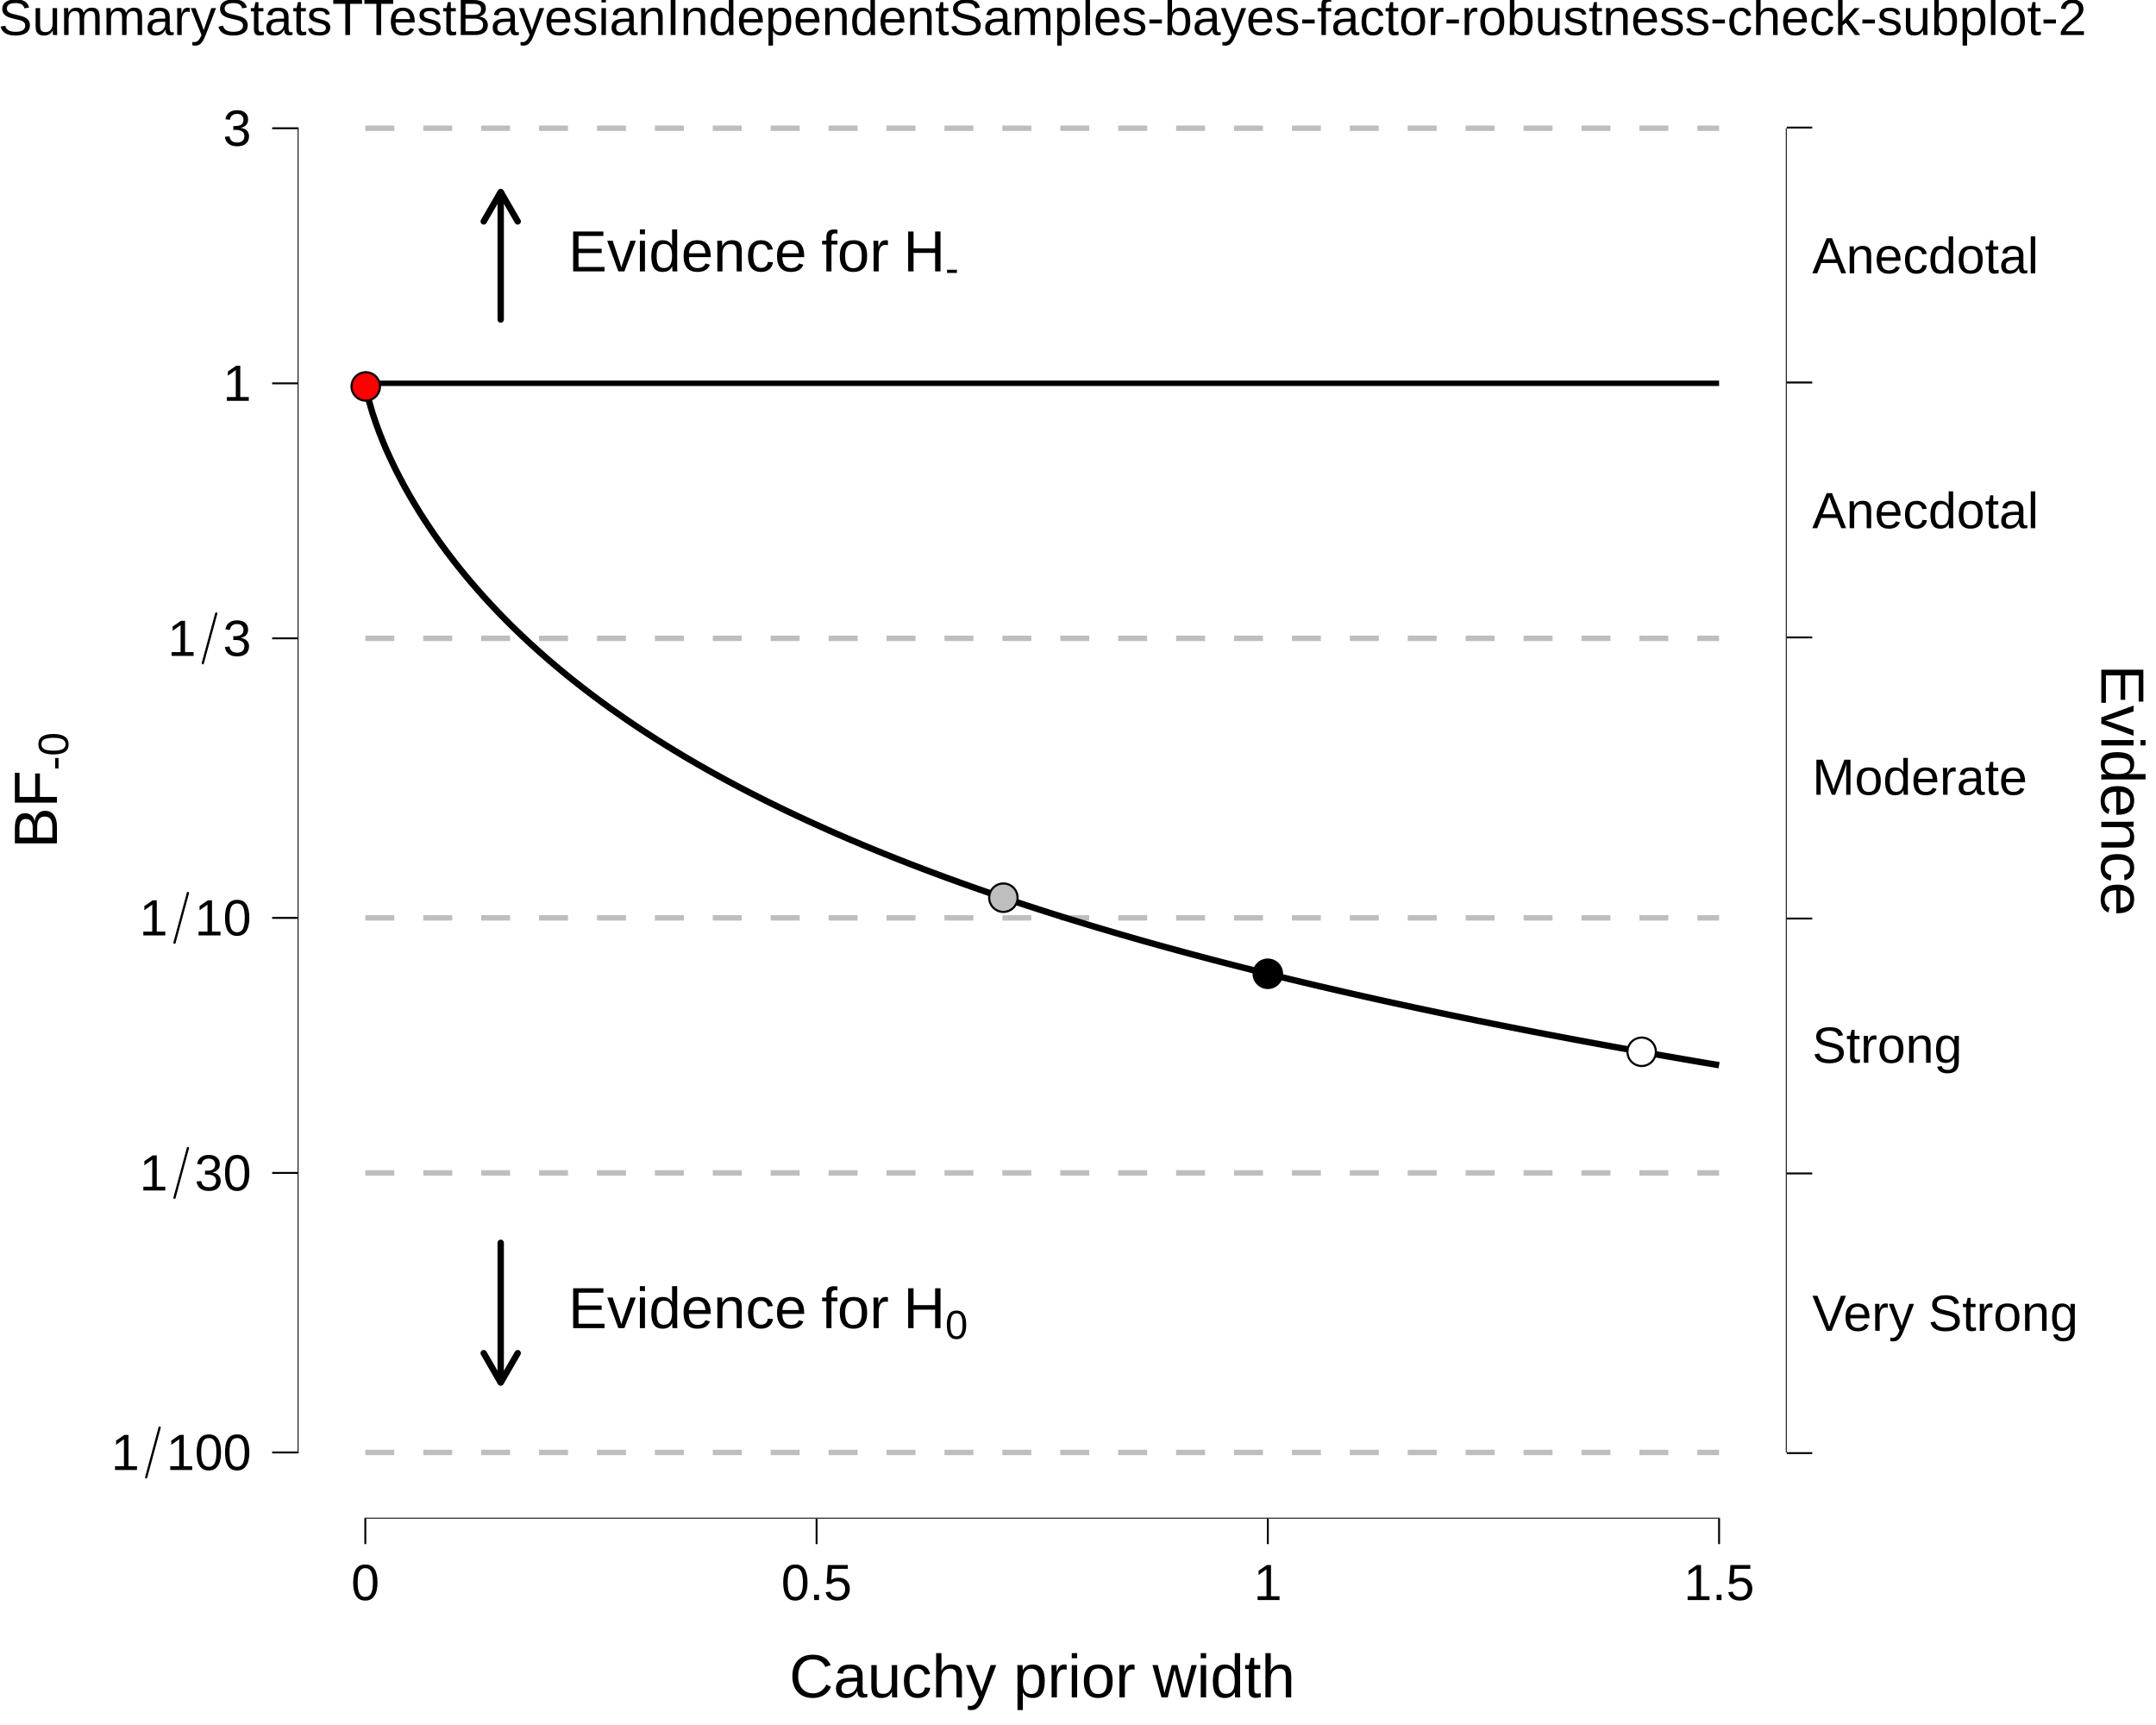
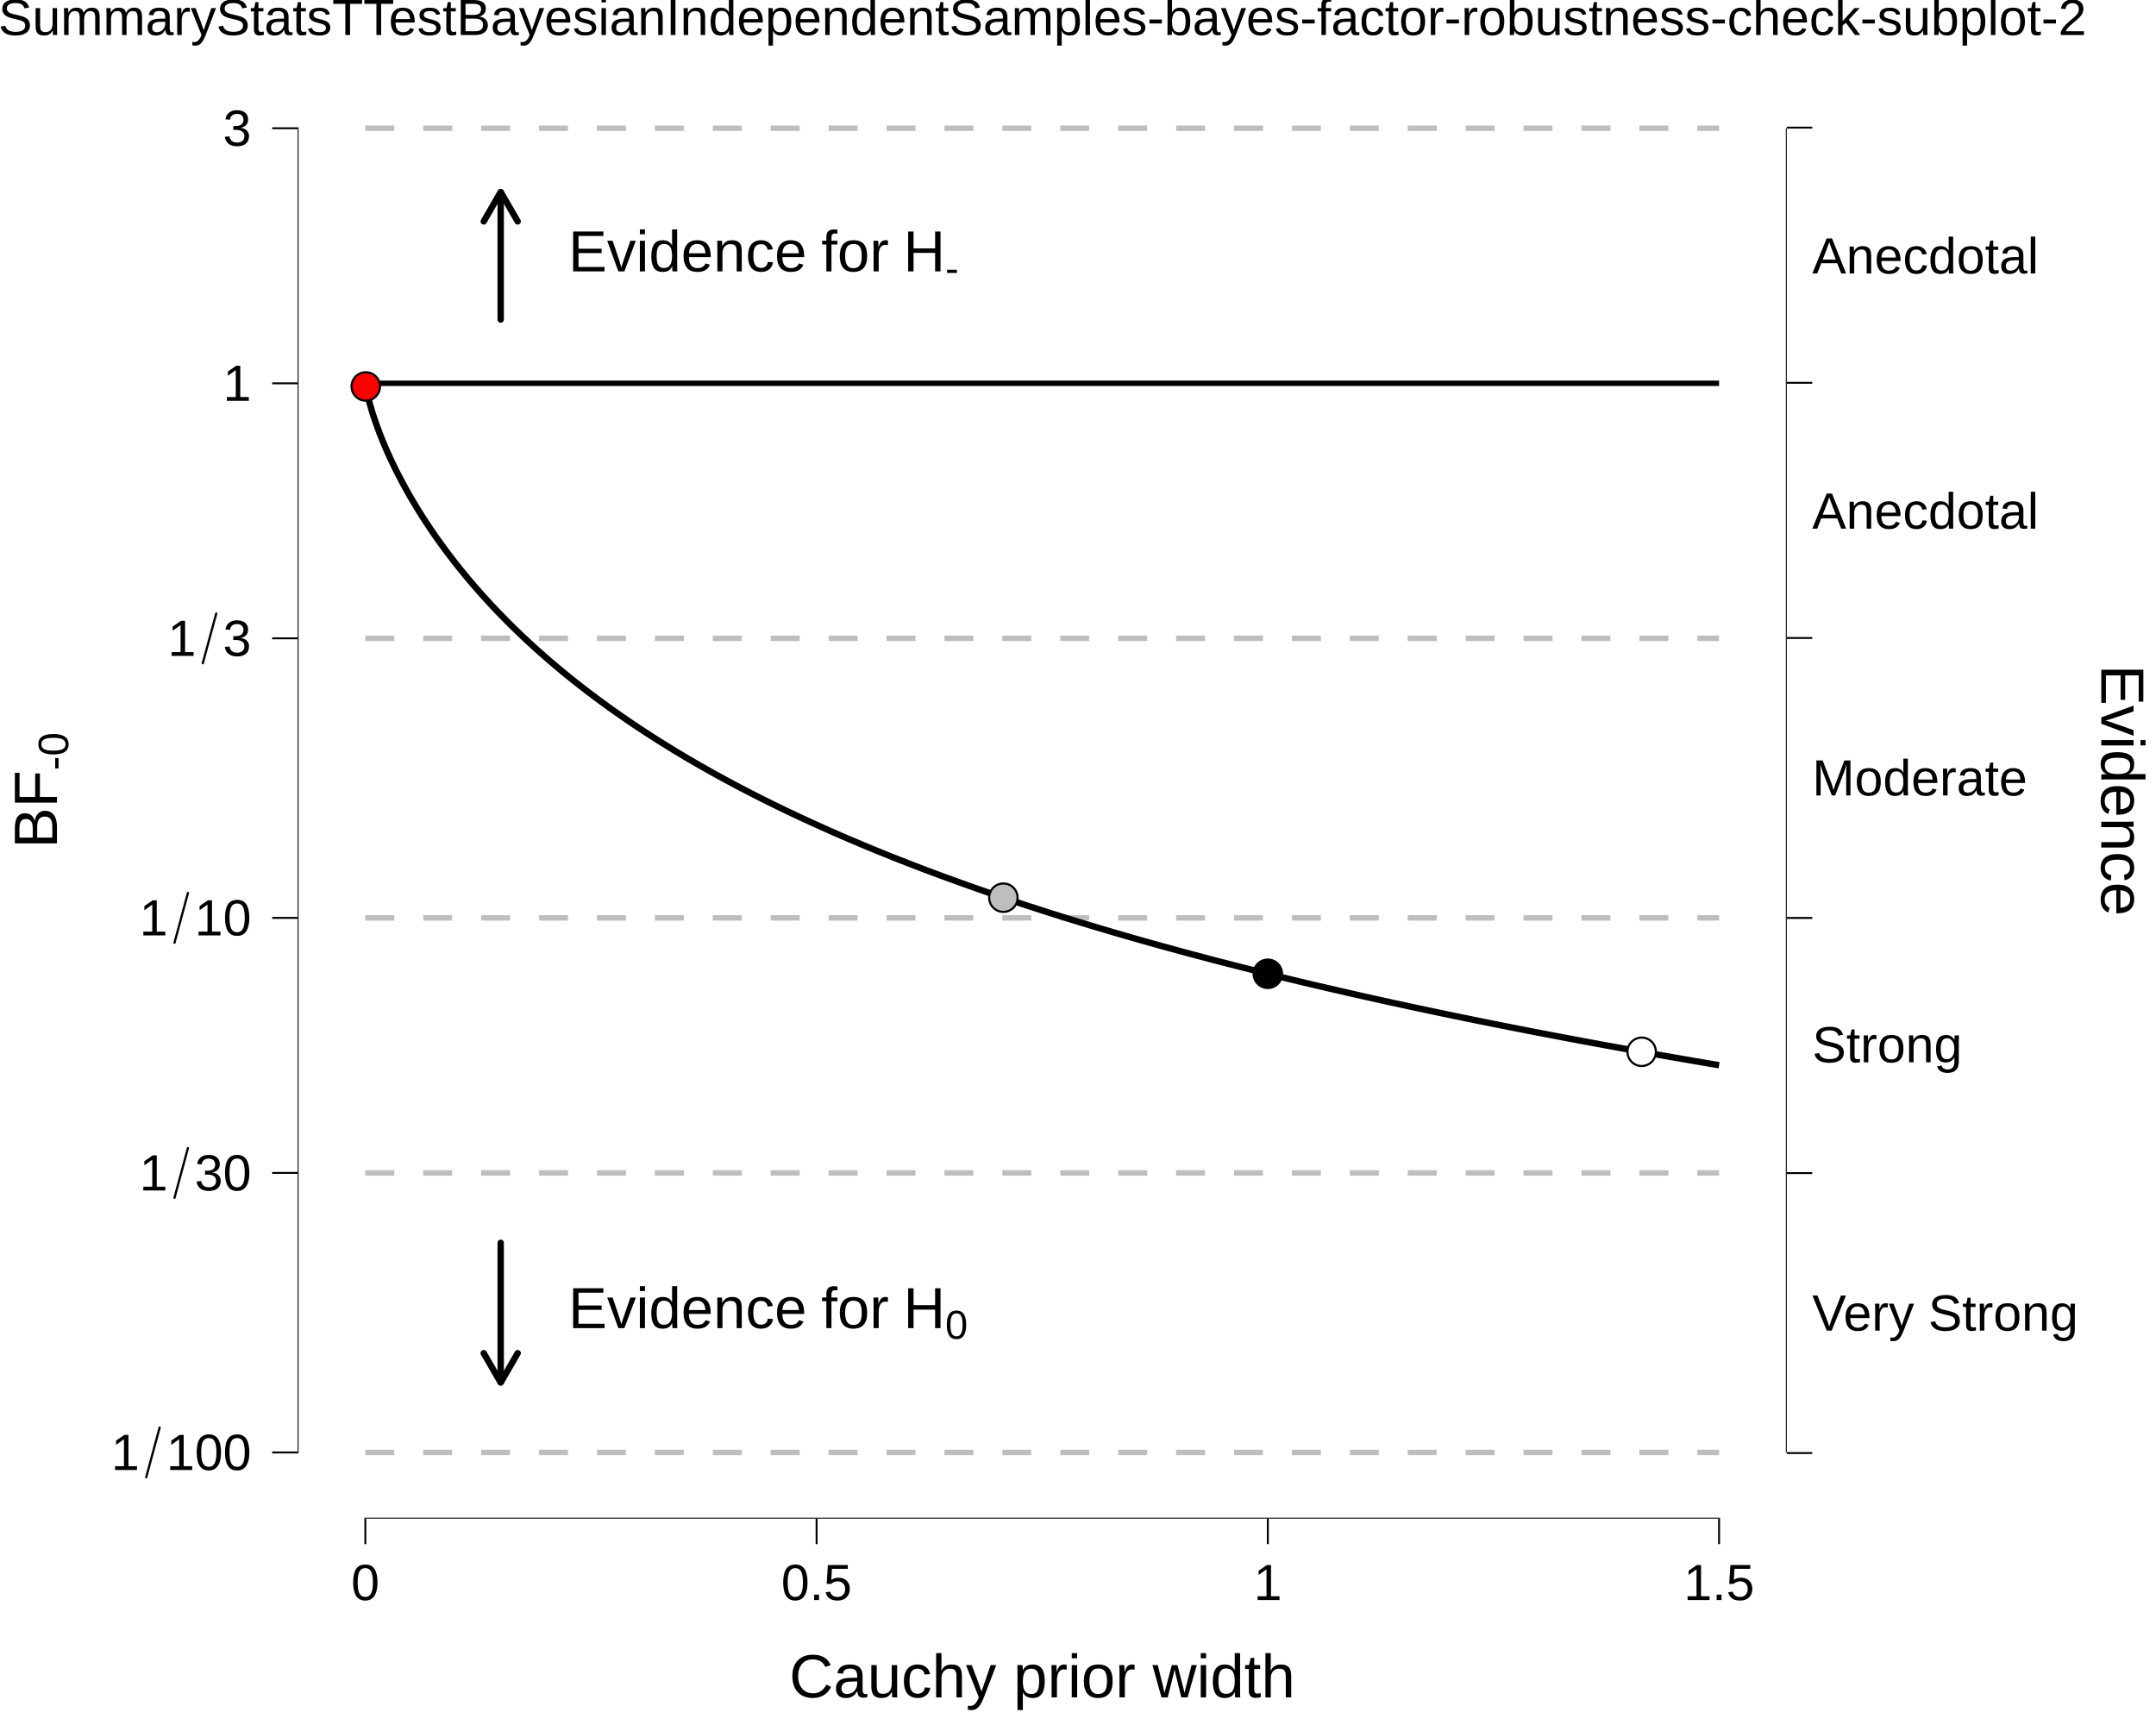
<svg xmlns="http://www.w3.org/2000/svg" viewBox="0 0 720.00 576.00">
  <defs>
    <style type="text/css">
    line, polyline, polygon, path, rect, circle {
      fill: none;
      stroke: #000000;
      stroke-linecap: round;
      stroke-linejoin: round;
      stroke-miterlimit: 10.00;
    }
  </style>
  </defs>
  <rect width="100%" height="100%" style="stroke: none; fill: #FFFFFF;" />
  <rect x="0.00" y="0.00" width="720.00" height="576.00" style="stroke-width: 10.67; stroke: none;" />
  <defs>
    <clipPath id="cpOTkuMzl8NTk2LjcwfDUwNy4xMHwyMC43MQ==">
      <rect x="99.39" y="20.71" width="497.30" height="486.38" />
    </clipPath>
  </defs>
  <rect x="99.39" y="20.71" width="497.30" height="486.38" style="stroke-width: 10.67; stroke: none;" clip-path="url(#cpOTkuMzl8NTk2LjcwfDUwNy4xMHwyMC43MQ==)" />
  <line x1="122.00" y1="484.99" x2="574.09" y2="484.99" style="stroke-width: 1.81; stroke: #BEBEBE; stroke-dasharray: 9.67,9.67; stroke-linecap: butt;" clip-path="url(#cpOTkuMzl8NTk2LjcwfDUwNy4xMHwyMC43MQ==)" />
  <line x1="122.00" y1="391.65" x2="574.09" y2="391.65" style="stroke-width: 1.81; stroke: #BEBEBE; stroke-dasharray: 9.67,9.67; stroke-linecap: butt;" clip-path="url(#cpOTkuMzl8NTk2LjcwfDUwNy4xMHwyMC43MQ==)" />
  <line x1="122.00" y1="306.49" x2="574.09" y2="306.49" style="stroke-width: 1.81; stroke: #BEBEBE; stroke-dasharray: 9.67,9.67; stroke-linecap: butt;" clip-path="url(#cpOTkuMzl8NTk2LjcwfDUwNy4xMHwyMC43MQ==)" />
  <line x1="122.00" y1="213.15" x2="574.09" y2="213.15" style="stroke-width: 1.81; stroke: #BEBEBE; stroke-dasharray: 9.67,9.67; stroke-linecap: butt;" clip-path="url(#cpOTkuMzl8NTk2LjcwfDUwNy4xMHwyMC43MQ==)" />
  <line x1="122.00" y1="127.99" x2="574.09" y2="127.99" style="stroke-width: 1.81; stroke-linecap: butt;" clip-path="url(#cpOTkuMzl8NTk2LjcwfDUwNy4xMHwyMC43MQ==)" />
  <line x1="122.00" y1="42.82" x2="574.09" y2="42.82" style="stroke-width: 1.81; stroke: #BEBEBE; stroke-dasharray: 9.67,9.67; stroke-linecap: butt;" clip-path="url(#cpOTkuMzl8NTk2LjcwfDUwNy4xMHwyMC43MQ==)" />
  <polyline points="122.15,129.04 123.28,134.08 124.41,137.96 125.55,141.35 126.68,144.43 127.81,147.28 128.94,149.96 130.08,152.49 131.21,154.90 132.34,157.21 133.48,159.42 134.61,161.56 135.74,163.62 136.87,165.62 138.01,167.55 139.14,169.43 140.27,171.27 141.40,173.05 142.54,174.79 143.67,176.49 144.80,178.15 145.93,179.77 147.07,181.36 148.20,182.91 149.33,184.44 150.47,185.93 151.60,187.40 152.73,188.84 153.86,190.25 155.00,191.64 156.13,193.01 157.26,194.35 158.39,195.67 159.53,196.97 160.66,198.25 161.79,199.51 162.93,200.75 164.06,201.98 165.19,203.18 166.32,204.37 167.46,205.54 168.59,206.70 169.72,207.84 170.85,208.96 171.99,210.07 173.12,211.16 174.25,212.25 175.38,213.31 176.52,214.37 177.65,215.41 178.78,216.44 179.92,217.46 181.05,218.46 182.18,219.45 183.31,220.44 184.45,221.41 185.58,222.37 186.71,223.31 187.84,224.25 188.98,225.18 190.11,226.10 191.24,227.01 192.38,227.91 193.51,228.80 194.64,229.68 195.77,230.55 196.91,231.42 198.04,232.27 199.17,233.12 200.30,233.96 201.44,234.79 202.57,235.61 203.70,236.43 204.83,237.23 205.97,238.03 207.10,238.82 208.23,239.61 209.37,240.39 210.50,241.16 211.63,241.92 212.76,242.68 213.90,243.43 215.03,244.17 216.16,244.91 217.29,245.64 218.43,246.37 219.56,247.09 220.69,247.80 221.83,248.51 222.96,249.21 224.09,249.91 225.22,250.60 226.36,251.28 227.49,251.96 228.62,252.64 229.75,253.31 230.89,253.97 232.02,254.63 233.15,255.28 234.28,255.93 235.42,256.57 236.55,257.21 237.68,257.85 238.82,258.48 239.95,259.10 241.08,259.72 242.21,260.34 243.35,260.95 244.48,261.55 245.61,262.16 246.74,262.75 247.88,263.35 249.01,263.94 250.14,264.53 251.28,265.11 252.41,265.68 253.54,266.26 254.67,266.83 255.81,267.40 256.94,267.96 258.07,268.52 259.20,269.07 260.34,269.62 261.47,270.17 262.60,270.72 263.73,271.26 264.87,271.79 266.00,272.33 267.13,272.86 268.27,273.39 269.40,273.91 270.53,274.43 271.66,274.95 272.80,275.46 273.93,275.97 275.06,276.48 276.19,276.99 277.33,277.49 278.46,277.99 279.59,278.49 280.73,278.98 281.86,279.47 282.99,279.96 284.12,280.44 285.26,280.92 286.39,281.40 287.52,281.88 288.65,282.35 289.79,282.82 290.92,283.29 292.05,283.76 293.18,284.22 294.32,284.68 295.45,285.14 296.58,285.59 297.72,286.05 298.85,286.50 299.98,286.95 301.11,287.39 302.25,287.83 303.38,288.28 304.51,288.71 305.64,289.15 306.78,289.58 307.91,290.02 309.04,290.45 310.18,290.87 311.31,291.30 312.44,291.72 313.57,292.14 314.71,292.56 315.84,292.98 316.97,293.39 318.10,293.80 319.24,294.21 320.37,294.62 321.50,295.03 322.63,295.43 323.77,295.83 324.90,296.23 326.03,296.63 327.17,297.03 328.30,297.42 329.43,297.82 330.56,298.21 331.70,298.60 332.83,298.98 333.96,299.37 335.09,299.75 336.23,300.13 337.36,300.51 338.49,300.89 339.63,301.27 340.76,301.64 341.89,302.02 343.02,302.39 344.16,302.76 345.29,303.12 346.42,303.49 347.55,303.86 348.69,304.22 349.82,304.58 350.95,304.94 352.08,305.30 353.22,305.65 354.35,306.01 355.48,306.36 356.62,306.72 357.75,307.07 358.88,307.41 360.01,307.76 361.15,308.11 362.28,308.45 363.41,308.80 364.54,309.14 365.68,309.48 366.81,309.82 367.94,310.15 369.08,310.49 370.21,310.82 371.34,311.16 372.47,311.49 373.61,311.82 374.74,312.15 375.87,312.48 377.00,312.80 378.14,313.13 379.27,313.45 380.40,313.78 381.53,314.10 382.67,314.42 383.80,314.74 384.93,315.05 386.07,315.37 387.20,315.69 388.33,316.00 389.46,316.31 390.60,316.62 391.73,316.93 392.86,317.24 393.99,317.55 395.13,317.86 396.26,318.16 397.39,318.47 398.52,318.77 399.66,319.07 400.79,319.37 401.92,319.67 403.06,319.97 404.19,320.27 405.32,320.57 406.45,320.86 407.59,321.16 408.72,321.45 409.85,321.74 410.98,322.03 412.12,322.32 413.25,322.61 414.38,322.90 415.52,323.19 416.65,323.47 417.78,323.76 418.91,324.04 420.05,324.33 421.18,324.61 422.31,324.89 423.44,325.17 424.58,325.45 425.71,325.73 426.84,326.00 427.97,326.28 429.11,326.55 430.24,326.83 431.37,327.10 432.51,327.37 433.64,327.65 434.77,327.92 435.90,328.19 437.04,328.45 438.17,328.72 439.30,328.99 440.43,329.26 441.57,329.52 442.70,329.78 443.83,330.05 444.97,330.31 446.10,330.57 447.23,330.83 448.36,331.09 449.50,331.35 450.63,331.61 451.76,331.87 452.89,332.13 454.03,332.38 455.16,332.64 456.29,332.89 457.42,333.14 458.56,333.40 459.69,333.65 460.82,333.90 461.96,334.15 463.09,334.40 464.22,334.65 465.35,334.90 466.49,335.14 467.62,335.39 468.75,335.63 469.88,335.88 471.02,336.12 472.15,336.37 473.28,336.61 474.42,336.85 475.55,337.09 476.68,337.33 477.81,337.57 478.95,337.81 480.08,338.05 481.21,338.29 482.34,338.52 483.48,338.76 484.61,339.00 485.74,339.23 486.87,339.46 488.01,339.70 489.14,339.93 490.27,340.16 491.41,340.39 492.54,340.63 493.67,340.86 494.80,341.08 495.94,341.31 497.07,341.54 498.20,341.77 499.33,342.00 500.47,342.22 501.60,342.45 502.73,342.67 503.87,342.90 505.00,343.12 506.13,343.34 507.26,343.56 508.40,343.79 509.53,344.01 510.66,344.23 511.79,344.45 512.93,344.67 514.06,344.89 515.19,345.10 516.32,345.32 517.46,345.54 518.59,345.75 519.72,345.97 520.86,346.18 521.99,346.40 523.12,346.61 524.25,346.83 525.39,347.04 526.52,347.25 527.65,347.46 528.78,347.67 529.92,347.88 531.05,348.09 532.18,348.30 533.32,348.51 534.45,348.72 535.58,348.93 536.71,349.14 537.85,349.34 538.98,349.55 540.11,349.75 541.24,349.96 542.38,350.16 543.51,350.37 544.64,350.57 545.77,350.77 546.91,350.98 548.04,351.18 549.17,351.38 550.31,351.58 551.44,351.78 552.57,351.98 553.70,352.18 554.84,352.38 555.97,352.58 557.10,352.77 558.23,352.97 559.37,353.17 560.50,353.36 561.63,353.56 562.77,353.76 563.90,353.95 565.03,354.15 566.16,354.34 567.30,354.53 568.43,354.73 569.56,354.92 570.69,355.11 571.83,355.30 572.96,355.49 574.09,355.68 " style="stroke-width: 2.13; stroke-linecap: butt;" clip-path="url(#cpOTkuMzl8NTk2LjcwfDUwNy4xMHwyMC43MQ==)" />
  <circle cx="122.15" cy="129.04" r="3.56pt" style="stroke-width: 0.71; fill: #FF0000;" clip-path="url(#cpOTkuMzl8NTk2LjcwfDUwNy4xMHwyMC43MQ==)" />
  <circle cx="335.08" cy="299.75" r="3.56pt" style="stroke-width: 0.71; fill: #BEBEBE;" clip-path="url(#cpOTkuMzl8NTk2LjcwfDUwNy4xMHwyMC43MQ==)" />
  <circle cx="423.39" cy="325.16" r="3.56pt" style="stroke-width: 0.71; fill: #000000;" clip-path="url(#cpOTkuMzl8NTk2LjcwfDUwNy4xMHwyMC43MQ==)" />
  <circle cx="548.24" cy="351.21" r="3.56pt" style="stroke-width: 0.71; fill: #FFFFFF;" clip-path="url(#cpOTkuMzl8NTk2LjcwfDUwNy4xMHwyMC43MQ==)" />
  <line x1="167.21" y1="414.99" x2="167.21" y2="461.66" style="stroke-width: 2.13; stroke-linejoin: bevel;" clip-path="url(#cpOTkuMzl8NTk2LjcwfDUwNy4xMHwyMC43MQ==)" />
  <polyline points="161.54,451.84 167.21,461.66 172.88,451.84 " style="stroke-width: 2.13; stroke-linejoin: bevel;" clip-path="url(#cpOTkuMzl8NTk2LjcwfDUwNy4xMHwyMC43MQ==)" />
  <line x1="167.21" y1="106.70" x2="167.21" y2="64.11" style="stroke-width: 2.13; stroke-linejoin: bevel;" clip-path="url(#cpOTkuMzl8NTk2LjcwfDUwNy4xMHwyMC43MQ==)" />
  <polyline points="172.88,73.93 167.21,64.11 161.54,73.93 " style="stroke-width: 2.13; stroke-linejoin: bevel;" clip-path="url(#cpOTkuMzl8NTk2LjcwfDUwNy4xMHwyMC43MQ==)" />
  <g clip-path="url(#cpOTkuMzl8NTk2LjcwfDUwNy4xMHwyMC43MQ==)">
    <text x="189.81" y="443.48" style="font-size: 19.35px; font-family: Liberation Sans;" textLength="12.91px" lengthAdjust="spacingAndGlyphs">E</text>
  </g>
  <g clip-path="url(#cpOTkuMzl8NTk2LjcwfDUwNy4xMHwyMC43MQ==)">
    <text x="202.72" y="443.48" style="font-size: 19.35px; font-family: Liberation Sans;" textLength="9.67px" lengthAdjust="spacingAndGlyphs">v</text>
  </g>
  <g clip-path="url(#cpOTkuMzl8NTk2LjcwfDUwNy4xMHwyMC43MQ==)">
    <text x="212.39" y="443.48" style="font-size: 19.35px; font-family: Liberation Sans;" textLength="4.30px" lengthAdjust="spacingAndGlyphs">i</text>
  </g>
  <g clip-path="url(#cpOTkuMzl8NTk2LjcwfDUwNy4xMHwyMC43MQ==)">
    <text x="216.69" y="443.48" style="font-size: 19.35px; font-family: Liberation Sans;" textLength="10.77px" lengthAdjust="spacingAndGlyphs">d</text>
  </g>
  <g clip-path="url(#cpOTkuMzl8NTk2LjcwfDUwNy4xMHwyMC43MQ==)">
    <text x="227.45" y="443.48" style="font-size: 19.35px; font-family: Liberation Sans;" textLength="10.77px" lengthAdjust="spacingAndGlyphs">e</text>
  </g>
  <g clip-path="url(#cpOTkuMzl8NTk2LjcwfDUwNy4xMHwyMC43MQ==)">
    <text x="238.22" y="443.48" style="font-size: 19.35px; font-family: Liberation Sans;" textLength="10.77px" lengthAdjust="spacingAndGlyphs">n</text>
  </g>
  <g clip-path="url(#cpOTkuMzl8NTk2LjcwfDUwNy4xMHwyMC43MQ==)">
    <text x="248.98" y="443.48" style="font-size: 19.35px; font-family: Liberation Sans;" textLength="9.67px" lengthAdjust="spacingAndGlyphs">c</text>
  </g>
  <g clip-path="url(#cpOTkuMzl8NTk2LjcwfDUwNy4xMHwyMC43MQ==)">
    <text x="258.66" y="443.48" style="font-size: 19.35px; font-family: Liberation Sans;" textLength="10.77px" lengthAdjust="spacingAndGlyphs">e</text>
  </g>
  <g clip-path="url(#cpOTkuMzl8NTk2LjcwfDUwNy4xMHwyMC43MQ==)">
    <text x="269.42" y="443.48" style="font-size: 19.35px; font-family: Symbola;" textLength="4.84px" lengthAdjust="spacingAndGlyphs"> </text>
  </g>
  <g clip-path="url(#cpOTkuMzl8NTk2LjcwfDUwNy4xMHwyMC43MQ==)">
    <text x="274.26" y="443.48" style="font-size: 19.35px; font-family: Liberation Sans;" textLength="22.58px" lengthAdjust="spacingAndGlyphs">for</text>
  </g>
  <g clip-path="url(#cpOTkuMzl8NTk2LjcwfDUwNy4xMHwyMC43MQ==)">
    <text x="296.84" y="443.48" style="font-size: 19.35px; font-family: Symbola;" textLength="4.84px" lengthAdjust="spacingAndGlyphs"> </text>
  </g>
  <g clip-path="url(#cpOTkuMzl8NTk2LjcwfDUwNy4xMHwyMC43MQ==)">
    <text x="301.69" y="443.48" style="font-size: 19.35px; font-family: Liberation Sans;" textLength="13.97px" lengthAdjust="spacingAndGlyphs">H</text>
  </g>
  <g clip-path="url(#cpOTkuMzl8NTk2LjcwfDUwNy4xMHwyMC43MQ==)">
    <text x="315.66" y="447.06" style="font-size: 13.54px; font-family: Liberation Sans;" textLength="7.53px" lengthAdjust="spacingAndGlyphs">0</text>
  </g>
  <g clip-path="url(#cpOTkuMzl8NTk2LjcwfDUwNy4xMHwyMC43MQ==)">
    <text x="189.81" y="90.62" style="font-size: 19.35px; font-family: Liberation Sans;" textLength="12.91px" lengthAdjust="spacingAndGlyphs">E</text>
  </g>
  <g clip-path="url(#cpOTkuMzl8NTk2LjcwfDUwNy4xMHwyMC43MQ==)">
    <text x="202.72" y="90.62" style="font-size: 19.35px; font-family: Liberation Sans;" textLength="9.67px" lengthAdjust="spacingAndGlyphs">v</text>
  </g>
  <g clip-path="url(#cpOTkuMzl8NTk2LjcwfDUwNy4xMHwyMC43MQ==)">
    <text x="212.39" y="90.62" style="font-size: 19.35px; font-family: Liberation Sans;" textLength="4.30px" lengthAdjust="spacingAndGlyphs">i</text>
  </g>
  <g clip-path="url(#cpOTkuMzl8NTk2LjcwfDUwNy4xMHwyMC43MQ==)">
    <text x="216.69" y="90.62" style="font-size: 19.35px; font-family: Liberation Sans;" textLength="10.77px" lengthAdjust="spacingAndGlyphs">d</text>
  </g>
  <g clip-path="url(#cpOTkuMzl8NTk2LjcwfDUwNy4xMHwyMC43MQ==)">
    <text x="227.45" y="90.62" style="font-size: 19.35px; font-family: Liberation Sans;" textLength="10.77px" lengthAdjust="spacingAndGlyphs">e</text>
  </g>
  <g clip-path="url(#cpOTkuMzl8NTk2LjcwfDUwNy4xMHwyMC43MQ==)">
    <text x="238.22" y="90.62" style="font-size: 19.35px; font-family: Liberation Sans;" textLength="10.77px" lengthAdjust="spacingAndGlyphs">n</text>
  </g>
  <g clip-path="url(#cpOTkuMzl8NTk2LjcwfDUwNy4xMHwyMC43MQ==)">
    <text x="248.98" y="90.62" style="font-size: 19.35px; font-family: Liberation Sans;" textLength="9.67px" lengthAdjust="spacingAndGlyphs">c</text>
  </g>
  <g clip-path="url(#cpOTkuMzl8NTk2LjcwfDUwNy4xMHwyMC43MQ==)">
    <text x="258.66" y="90.62" style="font-size: 19.35px; font-family: Liberation Sans;" textLength="10.77px" lengthAdjust="spacingAndGlyphs">e</text>
  </g>
  <g clip-path="url(#cpOTkuMzl8NTk2LjcwfDUwNy4xMHwyMC43MQ==)">
    <text x="269.42" y="90.62" style="font-size: 19.35px; font-family: Symbola;" textLength="4.84px" lengthAdjust="spacingAndGlyphs"> </text>
  </g>
  <g clip-path="url(#cpOTkuMzl8NTk2LjcwfDUwNy4xMHwyMC43MQ==)">
    <text x="274.26" y="90.62" style="font-size: 19.35px; font-family: Liberation Sans;" textLength="22.58px" lengthAdjust="spacingAndGlyphs">for</text>
  </g>
  <g clip-path="url(#cpOTkuMzl8NTk2LjcwfDUwNy4xMHwyMC43MQ==)">
    <text x="296.84" y="90.62" style="font-size: 19.35px; font-family: Symbola;" textLength="4.84px" lengthAdjust="spacingAndGlyphs"> </text>
  </g>
  <g clip-path="url(#cpOTkuMzl8NTk2LjcwfDUwNy4xMHwyMC43MQ==)">
    <text x="301.69" y="90.62" style="font-size: 19.35px; font-family: Liberation Sans;" textLength="13.97px" lengthAdjust="spacingAndGlyphs">H</text>
  </g>
  <g clip-path="url(#cpOTkuMzl8NTk2LjcwfDUwNy4xMHwyMC43MQ==)">
    <text x="315.66" y="94.20" style="font-size: 13.54px; font-family: Liberation Sans;" textLength="4.50px" lengthAdjust="spacingAndGlyphs">-</text>
  </g>
  <line x1="121.68" y1="507.10" x2="574.41" y2="507.10" style="stroke-width: 0.64; stroke-linecap: butt;" clip-path="url(#cpOTkuMzl8NTk2LjcwfDUwNy4xMHwyMC43MQ==)" />
  <line x1="99.39" y1="485.31" x2="99.39" y2="42.50" style="stroke-width: 0.64; stroke-linecap: butt;" clip-path="url(#cpOTkuMzl8NTk2LjcwfDUwNy4xMHwyMC43MQ==)" />
  <line x1="596.70" y1="484.99" x2="596.70" y2="42.82" style="stroke-width: 0.64; stroke-linecap: butt;" clip-path="url(#cpOTkuMzl8NTk2LjcwfDUwNy4xMHwyMC43MQ==)" />
  <rect x="99.39" y="20.71" width="497.30" height="486.38" style="stroke-width: 0.00; stroke: none;" clip-path="url(#cpOTkuMzl8NTk2LjcwfDUwNy4xMHwyMC43MQ==)" />
  <defs>
    <clipPath id="cpMC4wMHw3MjAuMDB8NTc2LjAwfDAuMDA=">
      <rect x="0.00" y="0.00" width="720.00" height="576.00" />
    </clipPath>
  </defs>
  <polyline points="99.39,507.10 99.39,20.71 " style="stroke-width: 0.00; stroke: none; stroke-linecap: butt;" clip-path="url(#cpMC4wMHw3MjAuMDB8NTc2LjAwfDAuMDA=)" />
  <g clip-path="url(#cpMC4wMHw3MjAuMDB8NTc2LjAwfDAuMDA=)">
    <text x="37.12" y="490.84" style="font-size: 17.00px; font-family: Liberation Sans;" textLength="9.45px" lengthAdjust="spacingAndGlyphs">1</text>
  </g>
  <polyline points="48.82,493.29 53.31,476.68 " style="stroke-width: 0.75;" clip-path="url(#cpMC4wMHw3MjAuMDB8NTc2LjAwfDAuMDA=)" />
  <g clip-path="url(#cpMC4wMHw3MjAuMDB8NTc2LjAwfDAuMDA=)">
    <text x="55.56" y="490.84" style="font-size: 17.00px; font-family: Liberation Sans;" textLength="28.36px" lengthAdjust="spacingAndGlyphs">100</text>
  </g>
  <g clip-path="url(#cpMC4wMHw3MjAuMDB8NTc2LjAwfDAuMDA=)">
    <text x="46.57" y="397.51" style="font-size: 17.00px; font-family: Liberation Sans;" textLength="9.45px" lengthAdjust="spacingAndGlyphs">1</text>
  </g>
  <polyline points="58.27,399.96 62.76,383.35 " style="stroke-width: 0.75;" clip-path="url(#cpMC4wMHw3MjAuMDB8NTc2LjAwfDAuMDA=)" />
  <g clip-path="url(#cpMC4wMHw3MjAuMDB8NTc2LjAwfDAuMDA=)">
    <text x="65.01" y="397.51" style="font-size: 17.00px; font-family: Liberation Sans;" textLength="18.91px" lengthAdjust="spacingAndGlyphs">30</text>
  </g>
  <g clip-path="url(#cpMC4wMHw3MjAuMDB8NTc2LjAwfDAuMDA=)">
    <text x="46.57" y="312.34" style="font-size: 17.00px; font-family: Liberation Sans;" textLength="9.45px" lengthAdjust="spacingAndGlyphs">1</text>
  </g>
  <polyline points="58.27,314.79 62.76,298.18 " style="stroke-width: 0.75;" clip-path="url(#cpMC4wMHw3MjAuMDB8NTc2LjAwfDAuMDA=)" />
  <g clip-path="url(#cpMC4wMHw3MjAuMDB8NTc2LjAwfDAuMDA=)">
    <text x="65.01" y="312.34" style="font-size: 17.00px; font-family: Liberation Sans;" textLength="18.91px" lengthAdjust="spacingAndGlyphs">10</text>
  </g>
  <g clip-path="url(#cpMC4wMHw3MjAuMDB8NTc2LjAwfDAuMDA=)">
    <text x="56.02" y="219.01" style="font-size: 17.00px; font-family: Liberation Sans;" textLength="9.45px" lengthAdjust="spacingAndGlyphs">1</text>
  </g>
  <polyline points="67.72,221.46 72.22,204.85 " style="stroke-width: 0.75;" clip-path="url(#cpMC4wMHw3MjAuMDB8NTc2LjAwfDAuMDA=)" />
  <g clip-path="url(#cpMC4wMHw3MjAuMDB8NTc2LjAwfDAuMDA=)">
    <text x="74.46" y="219.01" style="font-size: 17.00px; font-family: Liberation Sans;" textLength="9.45px" lengthAdjust="spacingAndGlyphs">3</text>
  </g>
  <g clip-path="url(#cpMC4wMHw3MjAuMDB8NTc2LjAwfDAuMDA=)">
    <text x="74.46" y="133.84" style="font-size: 17.00px; font-family: Liberation Sans;" textLength="9.45px" lengthAdjust="spacingAndGlyphs">1</text>
  </g>
  <g clip-path="url(#cpMC4wMHw3MjAuMDB8NTc2LjAwfDAuMDA=)">
    <text x="74.46" y="48.67" style="font-size: 17.00px; font-family: Liberation Sans;" textLength="9.45px" lengthAdjust="spacingAndGlyphs">3</text>
  </g>
  <polyline points="90.89,484.99 99.39,484.99 " style="stroke-width: 0.64; stroke-linecap: butt;" clip-path="url(#cpMC4wMHw3MjAuMDB8NTc2LjAwfDAuMDA=)" />
  <polyline points="90.89,391.65 99.39,391.65 " style="stroke-width: 0.64; stroke-linecap: butt;" clip-path="url(#cpMC4wMHw3MjAuMDB8NTc2LjAwfDAuMDA=)" />
  <polyline points="90.89,306.49 99.39,306.49 " style="stroke-width: 0.64; stroke-linecap: butt;" clip-path="url(#cpMC4wMHw3MjAuMDB8NTc2LjAwfDAuMDA=)" />
  <polyline points="90.89,213.15 99.39,213.15 " style="stroke-width: 0.64; stroke-linecap: butt;" clip-path="url(#cpMC4wMHw3MjAuMDB8NTc2LjAwfDAuMDA=)" />
  <polyline points="90.89,127.99 99.39,127.99 " style="stroke-width: 0.64; stroke-linecap: butt;" clip-path="url(#cpMC4wMHw3MjAuMDB8NTc2LjAwfDAuMDA=)" />
  <polyline points="90.89,42.82 99.39,42.82 " style="stroke-width: 0.64; stroke-linecap: butt;" clip-path="url(#cpMC4wMHw3MjAuMDB8NTc2LjAwfDAuMDA=)" />
  <polyline points="596.70,507.10 596.70,20.71 " style="stroke-width: 0.00; stroke: none; stroke-linecap: butt;" clip-path="url(#cpMC4wMHw3MjAuMDB8NTc2LjAwfDAuMDA=)" />
-   <polyline points="596.70,485.21 605.20,485.21 " style="stroke-width: 0.64; stroke-linecap: butt;" clip-path="url(#cpMC4wMHw3MjAuMDB8NTc2LjAwfDAuMDA=)" />
-   <polyline points="596.70,438.52 605.20,438.52 " style="stroke-width: 0.64; stroke: none; stroke-linecap: butt;" clip-path="url(#cpMC4wMHw3MjAuMDB8NTc2LjAwfDAuMDA=)" />
-   <polyline points="596.70,391.82 605.20,391.82 " style="stroke-width: 0.64; stroke-linecap: butt;" clip-path="url(#cpMC4wMHw3MjAuMDB8NTc2LjAwfDAuMDA=)" />
-   <polyline points="596.70,349.02 605.20,349.02 " style="stroke-width: 0.64; stroke: none; stroke-linecap: butt;" clip-path="url(#cpMC4wMHw3MjAuMDB8NTc2LjAwfDAuMDA=)" />
-   <polyline points="596.70,306.71 605.20,306.71 " style="stroke-width: 0.64; stroke-linecap: butt;" clip-path="url(#cpMC4wMHw3MjAuMDB8NTc2LjAwfDAuMDA=)" />
-   <polyline points="596.70,259.53 605.20,259.53 " style="stroke-width: 0.64; stroke: none; stroke-linecap: butt;" clip-path="url(#cpMC4wMHw3MjAuMDB8NTc2LjAwfDAuMDA=)" />
-   <polyline points="596.70,212.84 605.20,212.84 " style="stroke-width: 0.64; stroke-linecap: butt;" clip-path="url(#cpMC4wMHw3MjAuMDB8NTc2LjAwfDAuMDA=)" />
-   <polyline points="596.70,170.52 605.20,170.52 " style="stroke-width: 0.64; stroke: none; stroke-linecap: butt;" clip-path="url(#cpMC4wMHw3MjAuMDB8NTc2LjAwfDAuMDA=)" />
-   <polyline points="596.70,127.72 605.20,127.72 " style="stroke-width: 0.64; stroke-linecap: butt;" clip-path="url(#cpMC4wMHw3MjAuMDB8NTc2LjAwfDAuMDA=)" />
-   <polyline points="596.70,85.40 605.20,85.40 " style="stroke-width: 0.64; stroke: none; stroke-linecap: butt;" clip-path="url(#cpMC4wMHw3MjAuMDB8NTc2LjAwfDAuMDA=)" />
-   <polyline points="596.70,42.60 605.20,42.60 " style="stroke-width: 0.64; stroke-linecap: butt;" clip-path="url(#cpMC4wMHw3MjAuMDB8NTc2LjAwfDAuMDA=)" />
-   <g clip-path="url(#cpMC4wMHw3MjAuMDB8NTc2LjAwfDAuMDA=)">
-     <text x="605.20" y="444.37" style="font-size: 17.00px; font-family: Liberation Sans;" textLength="88.81px" lengthAdjust="spacingAndGlyphs">Very Strong</text>
-   </g>
-   <g clip-path="url(#cpMC4wMHw3MjAuMDB8NTc2LjAwfDAuMDA=)">
-     <text x="605.20" y="354.87" style="font-size: 17.00px; font-family: Liberation Sans;" textLength="50.08px" lengthAdjust="spacingAndGlyphs">Strong</text>
-   </g>
-   <g clip-path="url(#cpMC4wMHw3MjAuMDB8NTc2LjAwfDAuMDA=)">
-     <text x="605.20" y="265.38" style="font-size: 17.00px; font-family: Liberation Sans;" textLength="71.80px" lengthAdjust="spacingAndGlyphs">Moderate</text>
-   </g>
-   <g clip-path="url(#cpMC4wMHw3MjAuMDB8NTc2LjAwfDAuMDA=)">
-     <text x="605.20" y="176.37" style="font-size: 17.00px; font-family: Liberation Sans;" textLength="75.61px" lengthAdjust="spacingAndGlyphs">Anecdotal</text>
-   </g>
-   <g clip-path="url(#cpMC4wMHw3MjAuMDB8NTc2LjAwfDAuMDA=)">
-     <text x="605.20" y="91.25" style="font-size: 17.00px; font-family: Liberation Sans;" textLength="75.61px" lengthAdjust="spacingAndGlyphs">Anecdotal</text>
+   <polyline points="596.70,485.19 605.20,485.19 " style="stroke-width: 0.64; stroke-linecap: butt;" clip-path="url(#cpMC4wMHw3MjAuMDB8NTc2LjAwfDAuMDA=)" />
+   <polyline points="596.70,438.45 605.20,438.45 " style="stroke-width: 0.64; stroke: none; stroke-linecap: butt;" clip-path="url(#cpMC4wMHw3MjAuMDB8NTc2LjAwfDAuMDA=)" />
+   <polyline points="596.70,391.71 605.20,391.71 " style="stroke-width: 0.64; stroke-linecap: butt;" clip-path="url(#cpMC4wMHw3MjAuMDB8NTc2LjAwfDAuMDA=)" />
+   <polyline points="596.70,348.86 605.20,348.86 " style="stroke-width: 0.64; stroke: none; stroke-linecap: butt;" clip-path="url(#cpMC4wMHw3MjAuMDB8NTc2LjAwfDAuMDA=)" />
+   <polyline points="596.70,306.51 605.20,306.51 " style="stroke-width: 0.64; stroke-linecap: butt;" clip-path="url(#cpMC4wMHw3MjAuMDB8NTc2LjAwfDAuMDA=)" />
+   <polyline points="596.70,259.77 605.20,259.77 " style="stroke-width: 0.64; stroke: none; stroke-linecap: butt;" clip-path="url(#cpMC4wMHw3MjAuMDB8NTc2LjAwfDAuMDA=)" />
+   <polyline points="596.70,213.03 605.20,213.03 " style="stroke-width: 0.64; stroke-linecap: butt;" clip-path="url(#cpMC4wMHw3MjAuMDB8NTc2LjAwfDAuMDA=)" />
+   <polyline points="596.70,170.67 605.20,170.67 " style="stroke-width: 0.64; stroke: none; stroke-linecap: butt;" clip-path="url(#cpMC4wMHw3MjAuMDB8NTc2LjAwfDAuMDA=)" />
+   <polyline points="596.70,127.83 605.20,127.83 " style="stroke-width: 0.64; stroke-linecap: butt;" clip-path="url(#cpMC4wMHw3MjAuMDB8NTc2LjAwfDAuMDA=)" />
+   <polyline points="596.70,85.47 605.20,85.47 " style="stroke-width: 0.64; stroke: none; stroke-linecap: butt;" clip-path="url(#cpMC4wMHw3MjAuMDB8NTc2LjAwfDAuMDA=)" />
+   <polyline points="596.70,42.62 605.20,42.62 " style="stroke-width: 0.64; stroke-linecap: butt;" clip-path="url(#cpMC4wMHw3MjAuMDB8NTc2LjAwfDAuMDA=)" />
+   <g clip-path="url(#cpMC4wMHw3MjAuMDB8NTc2LjAwfDAuMDA=)">
+     <text x="605.20" y="444.30" style="font-size: 17.00px; font-family: Liberation Sans;" textLength="88.81px" lengthAdjust="spacingAndGlyphs">Very Strong</text>
+   </g>
+   <g clip-path="url(#cpMC4wMHw3MjAuMDB8NTc2LjAwfDAuMDA=)">
+     <text x="605.20" y="354.72" style="font-size: 17.00px; font-family: Liberation Sans;" textLength="50.08px" lengthAdjust="spacingAndGlyphs">Strong</text>
+   </g>
+   <g clip-path="url(#cpMC4wMHw3MjAuMDB8NTc2LjAwfDAuMDA=)">
+     <text x="605.20" y="265.62" style="font-size: 17.00px; font-family: Liberation Sans;" textLength="71.80px" lengthAdjust="spacingAndGlyphs">Moderate</text>
+   </g>
+   <g clip-path="url(#cpMC4wMHw3MjAuMDB8NTc2LjAwfDAuMDA=)">
+     <text x="605.20" y="176.52" style="font-size: 17.00px; font-family: Liberation Sans;" textLength="75.61px" lengthAdjust="spacingAndGlyphs">Anecdotal</text>
+   </g>
+   <g clip-path="url(#cpMC4wMHw3MjAuMDB8NTc2LjAwfDAuMDA=)">
+     <text x="605.20" y="91.32" style="font-size: 17.00px; font-family: Liberation Sans;" textLength="75.61px" lengthAdjust="spacingAndGlyphs">Anecdotal</text>
  </g>
  <polyline points="99.39,507.10 596.70,507.10 " style="stroke-width: 0.00; stroke: none; stroke-linecap: butt;" clip-path="url(#cpMC4wMHw3MjAuMDB8NTc2LjAwfDAuMDA=)" />
  <polyline points="122.00,515.60 122.00,507.10 " style="stroke-width: 0.64; stroke-linecap: butt;" clip-path="url(#cpMC4wMHw3MjAuMDB8NTc2LjAwfDAuMDA=)" />
  <polyline points="272.70,515.60 272.70,507.10 " style="stroke-width: 0.64; stroke-linecap: butt;" clip-path="url(#cpMC4wMHw3MjAuMDB8NTc2LjAwfDAuMDA=)" />
  <polyline points="423.39,515.60 423.39,507.10 " style="stroke-width: 0.64; stroke-linecap: butt;" clip-path="url(#cpMC4wMHw3MjAuMDB8NTc2LjAwfDAuMDA=)" />
  <polyline points="574.09,515.60 574.09,507.10 " style="stroke-width: 0.64; stroke-linecap: butt;" clip-path="url(#cpMC4wMHw3MjAuMDB8NTc2LjAwfDAuMDA=)" />
  <g clip-path="url(#cpMC4wMHw3MjAuMDB8NTc2LjAwfDAuMDA=)">
    <text x="117.27" y="534.28" style="font-size: 17.00px; font-family: Liberation Sans;" textLength="9.45px" lengthAdjust="spacingAndGlyphs">0</text>
  </g>
  <g clip-path="url(#cpMC4wMHw3MjAuMDB8NTc2LjAwfDAuMDA=)">
    <text x="260.88" y="534.28" style="font-size: 17.00px; font-family: Liberation Sans;" textLength="23.62px" lengthAdjust="spacingAndGlyphs">0.5</text>
  </g>
  <g clip-path="url(#cpMC4wMHw3MjAuMDB8NTc2LjAwfDAuMDA=)">
    <text x="418.67" y="534.28" style="font-size: 17.00px; font-family: Liberation Sans;" textLength="9.45px" lengthAdjust="spacingAndGlyphs">1</text>
  </g>
  <g clip-path="url(#cpMC4wMHw3MjAuMDB8NTc2LjAwfDAuMDA=)">
    <text x="562.28" y="534.28" style="font-size: 17.00px; font-family: Liberation Sans;" textLength="23.62px" lengthAdjust="spacingAndGlyphs">1.5</text>
  </g>
  <g clip-path="url(#cpMC4wMHw3MjAuMDB8NTc2LjAwfDAuMDA=)">
    <text x="263.58" y="566.78" style="font-size: 20.40px; font-family: Liberation Sans;" textLength="168.92px" lengthAdjust="spacingAndGlyphs">Cauchy prior width</text>
  </g>
  <g clip-path="url(#cpMC4wMHw3MjAuMDB8NTc2LjAwfDAuMDA=)">
    <text transform="translate(19.01,283.27) rotate(-90)" style="font-size: 20.40px; font-family: Liberation Sans;" textLength="13.59px" lengthAdjust="spacingAndGlyphs">B</text>
  </g>
  <g clip-path="url(#cpMC4wMHw3MjAuMDB8NTc2LjAwfDAuMDA=)">
    <text transform="translate(19.01,269.68) rotate(-90)" style="font-size: 20.40px; font-family: Liberation Sans;" textLength="12.45px" lengthAdjust="spacingAndGlyphs">F</text>
  </g>
  <g clip-path="url(#cpMC4wMHw3MjAuMDB8NTc2LjAwfDAuMDA=)">
    <text transform="translate(22.78,257.23) rotate(-90)" style="font-size: 14.28px; font-family: Liberation Sans;" textLength="4.75px" lengthAdjust="spacingAndGlyphs">-</text>
  </g>
  <g clip-path="url(#cpMC4wMHw3MjAuMDB8NTc2LjAwfDAuMDA=)">
    <text transform="translate(22.78,252.48) rotate(-90)" style="font-size: 14.28px; font-family: Liberation Sans;" textLength="7.94px" lengthAdjust="spacingAndGlyphs">0</text>
  </g>
  <g clip-path="url(#cpMC4wMHw3MjAuMDB8NTc2LjAwfDAuMDA=)">
    <text transform="translate(701.73,221.95) rotate(90)" style="font-size: 20.40px; font-family: Liberation Sans;" textLength="83.91px" lengthAdjust="spacingAndGlyphs">Evidence</text>
  </g>
  <g clip-path="url(#cpMC4wMHw3MjAuMDB8NTc2LjAwfDAuMDA=)">
    <text x="-0.56" y="11.70" style="font-size: 17.00px; font-family: Liberation Sans;" textLength="697.22px" lengthAdjust="spacingAndGlyphs">SummaryStatsTTestBayesianIndependentSamples-bayes-factor-robustness-check-subplot-2</text>
  </g>
</svg>
